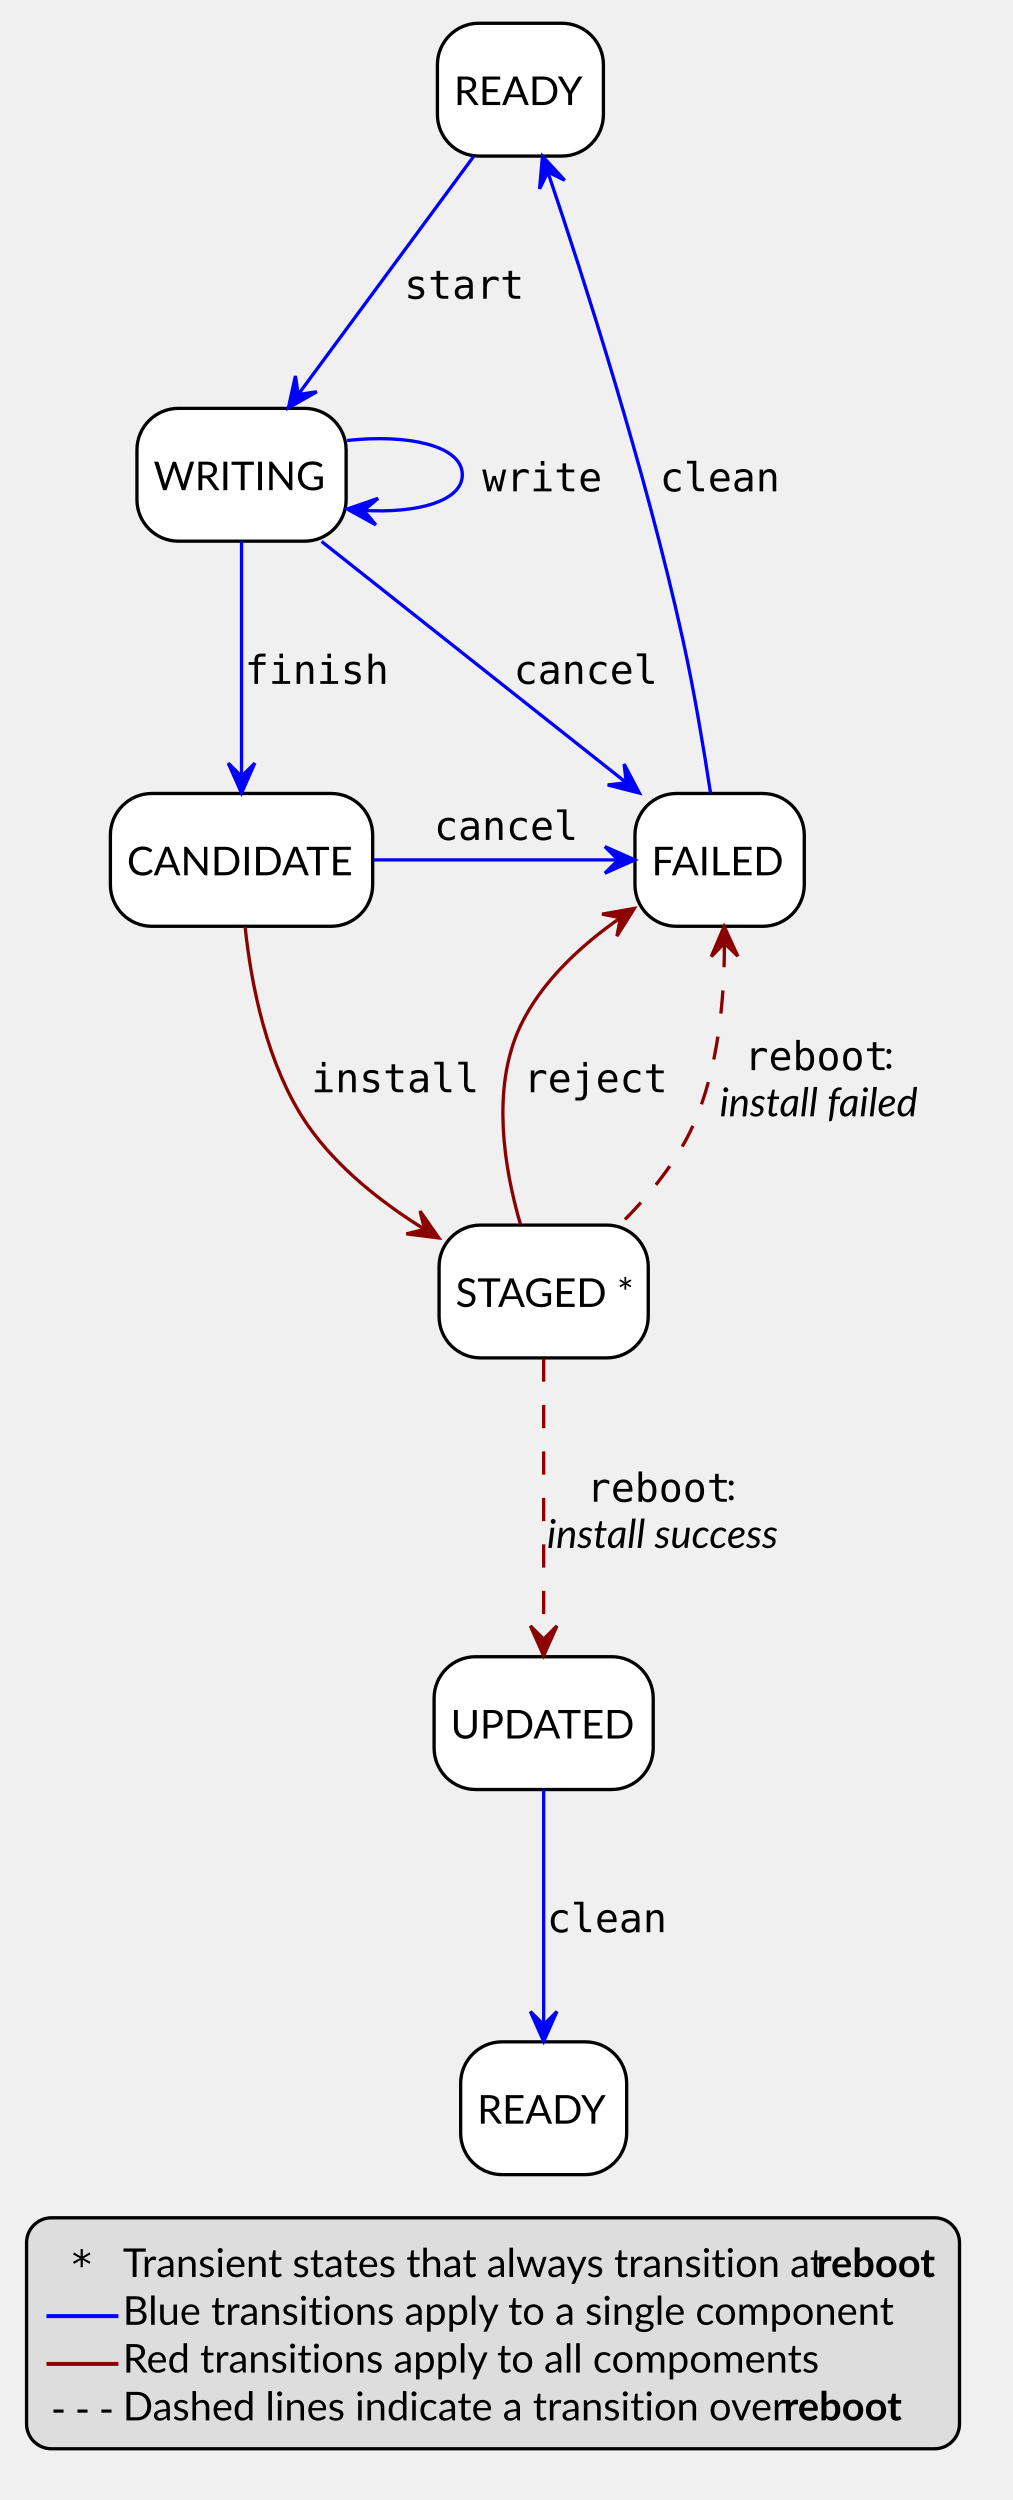
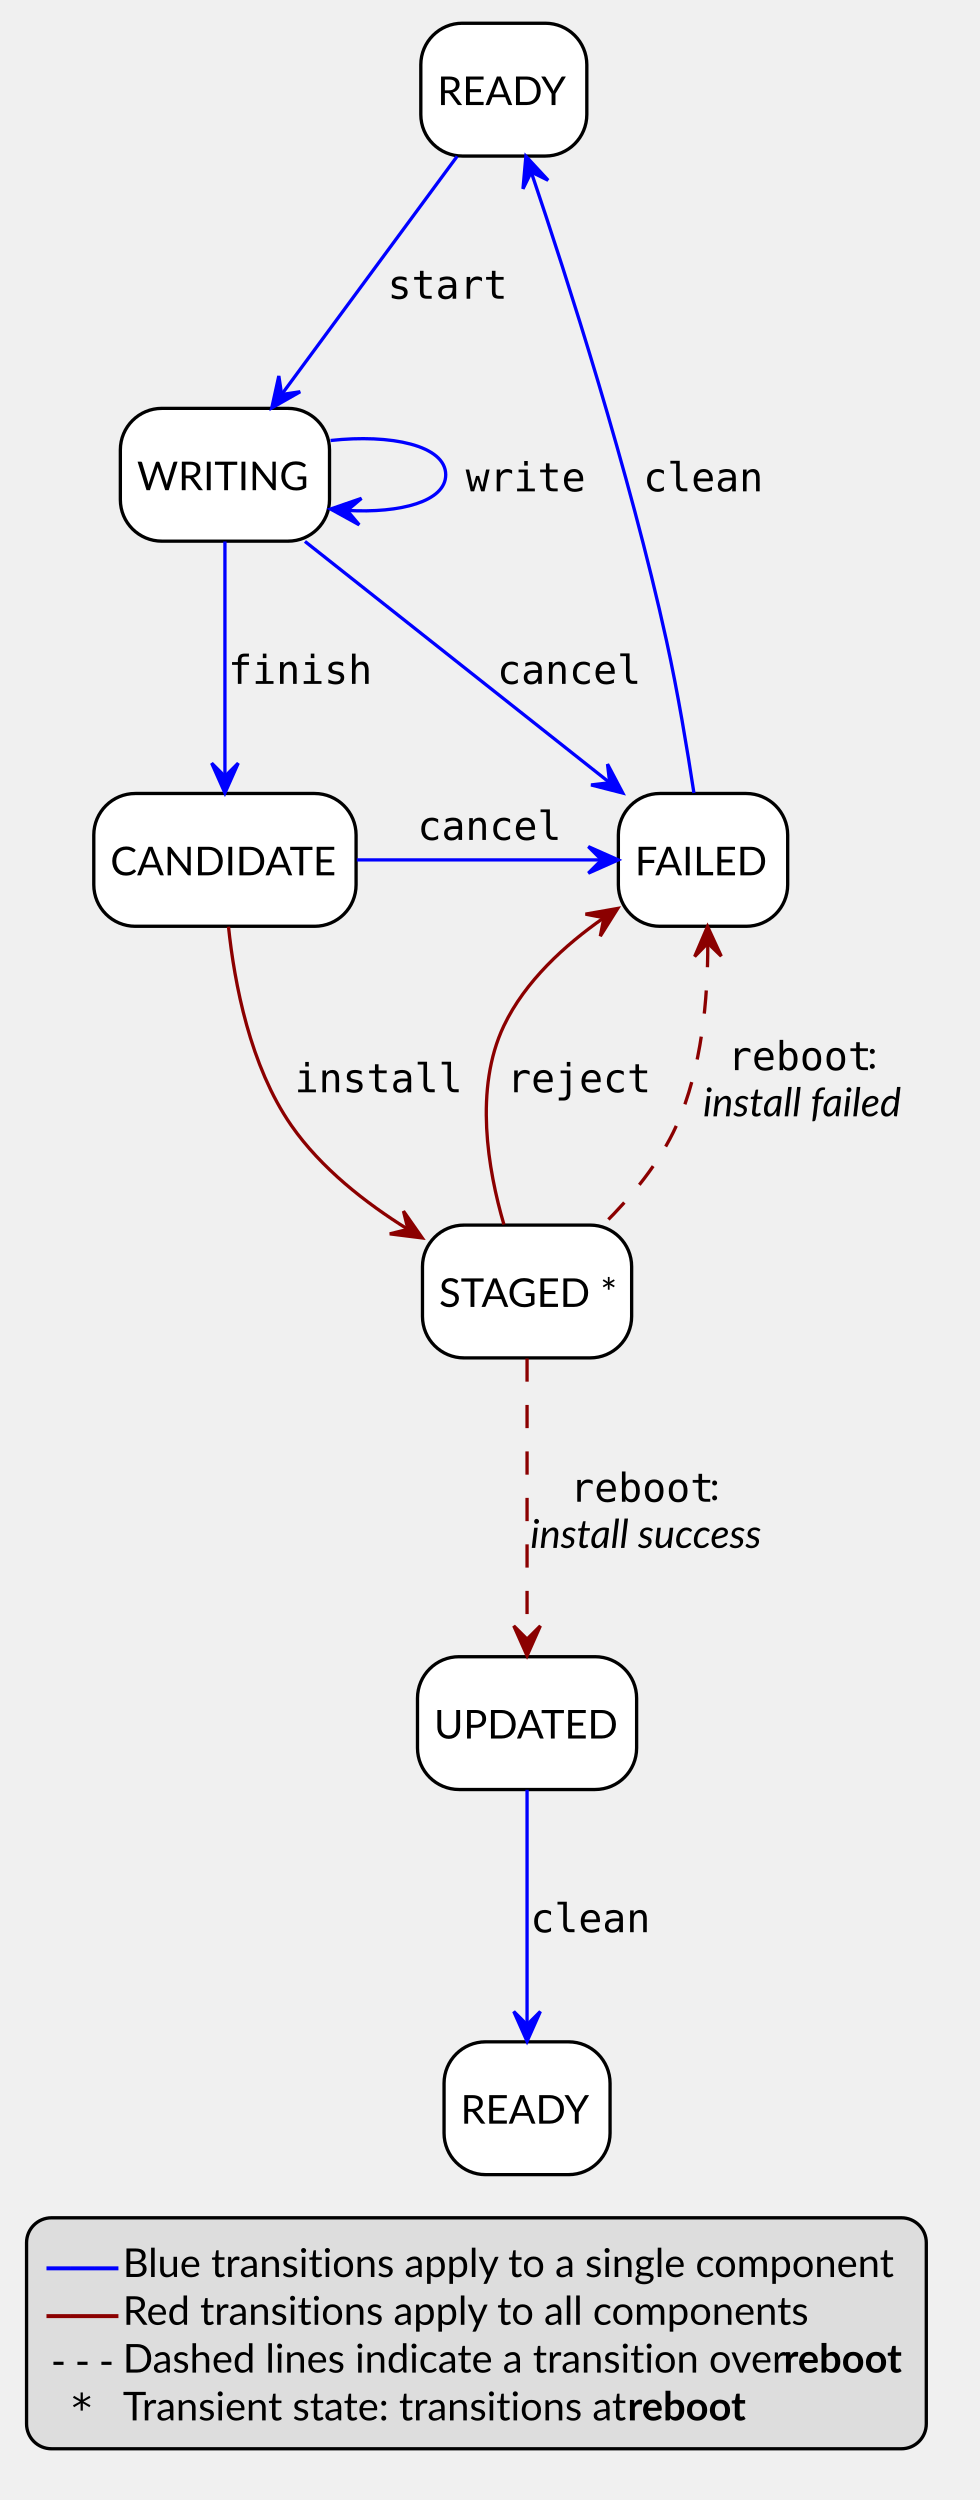
- <svg xmlns="http://www.w3.org/2000/svg" contentStyleType="text/css" height="753px" preserveAspectRatio="none" style="width:305px;height:753px;background:#FFFFFF;" version="1.1" viewBox="0 0 305 753" width="305px" zoomAndPan="magnify">
+ <svg xmlns="http://www.w3.org/2000/svg" contentStyleType="text/css" height="753px" preserveAspectRatio="none" style="width:295px;height:753px;background:#FFFFFF;" version="1.1" viewBox="0 0 295 753" width="295px" zoomAndPan="magnify">
  <defs />
  <g>
-     <rect fill="#FFFFFF" height="40" rx="12.5" ry="12.5" style="stroke:#000000;stroke-width:1.0;" width="50" x="131.75" y="7" />
-     <text fill="#000000" font-family="Lato,sans-serif" font-size="12" lengthAdjust="spacing" textLength="40" x="136.75" y="31.641">READY</text>
-     <rect fill="#FFFFFF" height="40" rx="12.5" ry="12.5" style="stroke:#000000;stroke-width:1.0;" width="63" x="41.25" y="123" />
-     <text fill="#000000" font-family="Lato,sans-serif" font-size="12" lengthAdjust="spacing" textLength="53" x="46.25" y="147.641">WRITING</text>
-     <rect fill="#FFFFFF" height="40" rx="12.5" ry="12.5" style="stroke:#000000;stroke-width:1.0;" width="79" x="33.25" y="239" />
-     <text fill="#000000" font-family="Lato,sans-serif" font-size="12" lengthAdjust="spacing" textLength="69" x="38.25" y="263.641">CANDIDATE</text>
-     <rect fill="#FFFFFF" height="40" rx="12.5" ry="12.5" style="stroke:#000000;stroke-width:1.0;" width="63" x="132.25" y="369" />
-     <text fill="#000000" font-family="Lato,sans-serif" font-size="12" lengthAdjust="spacing" textLength="53" x="137.25" y="393.641">STAGED *</text>
-     <rect fill="#FFFFFF" height="40" rx="12.5" ry="12.5" style="stroke:#000000;stroke-width:1.0;" width="51" x="191.25" y="239" />
-     <text fill="#000000" font-family="Lato,sans-serif" font-size="12" lengthAdjust="spacing" textLength="41" x="196.25" y="263.641">FAILED</text>
-     <rect fill="#FFFFFF" height="40" rx="12.5" ry="12.5" style="stroke:#000000;stroke-width:1.0;" width="66" x="130.75" y="499" />
-     <text fill="#000000" font-family="Lato,sans-serif" font-size="12" lengthAdjust="spacing" textLength="56" x="135.75" y="523.641">UPDATED</text>
-     <rect fill="#FFFFFF" height="40" rx="12.5" ry="12.5" style="stroke:#000000;stroke-width:1.0;" width="50" x="138.75" y="615" />
-     <text fill="#000000" font-family="Lato,sans-serif" font-size="12" lengthAdjust="spacing" textLength="40" x="143.75" y="639.641">READY</text>
-     <g id="link_Start_Staging">
-       <path d="M142.69,47.08 C128.15,66.81 105.44,97.63 89.87,118.76 " fill="none" id="Start-to-Staging" style="stroke:#0000FF;stroke-width:1.0;" />
-       <polygon fill="#0000FF" points="86.86,122.86,95.421,117.991,89.828,118.836,88.983,113.243,86.86,122.86" style="stroke:#0000FF;stroke-width:1.0;" />
-       <text fill="#000000" font-family="Consolas,Menlo,monospace" font-size="12" lengthAdjust="spacing" textLength="35" x="121.75" y="89.988">start</text>
+     <rect fill="#FFFFFF" height="40" rx="12.5" ry="12.5" style="stroke:#000000;stroke-width:1.0;" width="50" x="126.75" y="7" />
+     <text fill="#000000" font-family="Lato,sans-serif" font-size="12" lengthAdjust="spacing" textLength="40" x="131.75" y="31.641">READY</text>
+     <rect fill="#FFFFFF" height="40" rx="12.5" ry="12.5" style="stroke:#000000;stroke-width:1.0;" width="63" x="36.25" y="123" />
+     <text fill="#000000" font-family="Lato,sans-serif" font-size="12" lengthAdjust="spacing" textLength="53" x="41.25" y="147.641">WRITING</text>
+     <rect fill="#FFFFFF" height="40" rx="12.5" ry="12.5" style="stroke:#000000;stroke-width:1.0;" width="79" x="28.25" y="239" />
+     <text fill="#000000" font-family="Lato,sans-serif" font-size="12" lengthAdjust="spacing" textLength="69" x="33.25" y="263.641">CANDIDATE</text>
+     <rect fill="#FFFFFF" height="40" rx="12.5" ry="12.5" style="stroke:#000000;stroke-width:1.0;" width="63" x="127.25" y="369" />
+     <text fill="#000000" font-family="Lato,sans-serif" font-size="12" lengthAdjust="spacing" textLength="53" x="132.25" y="393.641">STAGED *</text>
+     <rect fill="#FFFFFF" height="40" rx="12.5" ry="12.5" style="stroke:#000000;stroke-width:1.0;" width="51" x="186.25" y="239" />
+     <text fill="#000000" font-family="Lato,sans-serif" font-size="12" lengthAdjust="spacing" textLength="41" x="191.25" y="263.641">FAILED</text>
+     <rect fill="#FFFFFF" height="40" rx="12.5" ry="12.5" style="stroke:#000000;stroke-width:1.0;" width="66" x="125.75" y="499" />
+     <text fill="#000000" font-family="Lato,sans-serif" font-size="12" lengthAdjust="spacing" textLength="56" x="130.75" y="523.641">UPDATED</text>
+     <rect fill="#FFFFFF" height="40" rx="12.5" ry="12.5" style="stroke:#000000;stroke-width:1.0;" width="50" x="133.75" y="615" />
+     <text fill="#000000" font-family="Lato,sans-serif" font-size="12" lengthAdjust="spacing" textLength="40" x="138.75" y="639.641">READY</text>
+     <g id="link_Start_Writing">
+       <path d="M137.69,47.08 C123.15,66.81 100.44,97.63 84.87,118.76 " fill="none" id="Start-to-Writing" style="stroke:#0000FF;stroke-width:1.0;" />
+       <polygon fill="#0000FF" points="81.86,122.86,90.421,117.991,84.828,118.836,83.983,113.243,81.86,122.86" style="stroke:#0000FF;stroke-width:1.0;" />
+       <text fill="#000000" font-family="Consolas,Menlo,monospace" font-size="12" lengthAdjust="spacing" textLength="35" x="116.75" y="89.988">start</text>
    </g>
-     <g id="link_Staging_Staging">
-       <path d="M104.57,132.68 C122.58,130.67 139.25,134.11 139.25,143 C139.25,151.06 125.56,154.64 109.58,153.74 " fill="none" id="Staging-to-Staging" style="stroke:#0000FF;stroke-width:1.0;" />
-       <polygon fill="#0000FF" points="104.57,153.32,113.194,158.076,109.552,153.748,113.879,150.106,104.57,153.32" style="stroke:#0000FF;stroke-width:1.0;" />
-       <text fill="#000000" font-family="Consolas,Menlo,monospace" font-size="12" lengthAdjust="spacing" textLength="35" x="145.25" y="147.988">write</text>
+     <g id="link_Writing_Writing">
+       <path d="M99.57,132.68 C117.58,130.67 134.25,134.11 134.25,143 C134.25,151.06 120.56,154.64 104.58,153.74 " fill="none" id="Writing-to-Writing" style="stroke:#0000FF;stroke-width:1.0;" />
+       <polygon fill="#0000FF" points="99.57,153.32,108.194,158.076,104.552,153.748,108.879,150.106,99.57,153.32" style="stroke:#0000FF;stroke-width:1.0;" />
+       <text fill="#000000" font-family="Consolas,Menlo,monospace" font-size="12" lengthAdjust="spacing" textLength="35" x="140.25" y="147.988">write</text>
    </g>
-     <g id="link_Staging_Candidate">
-       <path d="M72.75,163.08 C72.75,182.48 72.75,212.61 72.75,233.7 " fill="none" id="Staging-to-Candidate" style="stroke:#0000FF;stroke-width:1.0;" />
-       <polygon fill="#0000FF" points="72.75,238.86,76.75,229.86,72.75,233.86,68.75,229.86,72.75,238.86" style="stroke:#0000FF;stroke-width:1.0;" />
-       <text fill="#000000" font-family="Consolas,Menlo,monospace" font-size="12" lengthAdjust="spacing" textLength="42" x="73.75" y="205.988">finish</text>
+     <g id="link_Writing_Candidate">
+       <path d="M67.75,163.08 C67.75,182.48 67.75,212.61 67.75,233.7 " fill="none" id="Writing-to-Candidate" style="stroke:#0000FF;stroke-width:1.0;" />
+       <polygon fill="#0000FF" points="67.75,238.86,71.75,229.86,67.75,233.86,63.75,229.86,67.75,238.86" style="stroke:#0000FF;stroke-width:1.0;" />
+       <text fill="#000000" font-family="Consolas,Menlo,monospace" font-size="12" lengthAdjust="spacing" textLength="42" x="68.75" y="205.988">finish</text>
    </g>
-     <g id="link_Staging_Failed">
-       <path d="M96.85,163.08 C122.08,183.06 161.68,214.4 188.4,235.55 " fill="none" id="Staging-to-Failed" style="stroke:#0000FF;stroke-width:1.0;" />
-       <polygon fill="#0000FF" points="192.57,238.86,187.983,230.145,188.645,235.763,183.027,236.425,192.57,238.86" style="stroke:#0000FF;stroke-width:1.0;" />
-       <text fill="#000000" font-family="Consolas,Menlo,monospace" font-size="12" lengthAdjust="spacing" textLength="42" x="154.75" y="205.988">cancel</text>
+     <g id="link_Writing_Failed">
+       <path d="M91.85,163.08 C117.08,183.06 156.68,214.4 183.4,235.55 " fill="none" id="Writing-to-Failed" style="stroke:#0000FF;stroke-width:1.0;" />
+       <polygon fill="#0000FF" points="187.57,238.86,182.983,230.145,183.645,235.763,178.027,236.425,187.57,238.86" style="stroke:#0000FF;stroke-width:1.0;" />
+       <text fill="#000000" font-family="Consolas,Menlo,monospace" font-size="12" lengthAdjust="spacing" textLength="42" x="149.75" y="205.988">cancel</text>
    </g>
    <g id="link_Candidate_Failed">
-       <path d="M112.48,259 C135.75,259 164.7,259 186.19,259 " fill="none" id="Candidate-to-Failed" style="stroke:#0000FF;stroke-width:1.0;" />
-       <polygon fill="#0000FF" points="191.2,259,182.2,255,186.2,259,182.2,263,191.2,259" style="stroke:#0000FF;stroke-width:1.0;" />
-       <text fill="#000000" font-family="Consolas,Menlo,monospace" font-size="12" lengthAdjust="spacing" textLength="42" x="130.75" y="252.988">cancel</text>
+       <path d="M107.48,259 C130.75,259 159.7,259 181.19,259 " fill="none" id="Candidate-to-Failed" style="stroke:#0000FF;stroke-width:1.0;" />
+       <polygon fill="#0000FF" points="186.2,259,177.2,255,181.2,259,177.2,263,186.2,259" style="stroke:#0000FF;stroke-width:1.0;" />
+       <text fill="#000000" font-family="Consolas,Menlo,monospace" font-size="12" lengthAdjust="spacing" textLength="42" x="125.75" y="252.988">cancel</text>
    </g>
    <g id="link_Candidate_Staged">
-       <path d="M73.82,279.11 C75.6,296.15 80.32,321.11 92.75,339 C101.66,351.82 115.08,362.32 127.86,370.27 " fill="none" id="Candidate-to-Staged" style="stroke:#8B0000;stroke-width:1.0;" />
-       <polygon fill="#8B0000" points="132.17,372.86,126.53,364.786,127.889,370.277,122.397,371.636,132.17,372.86" style="stroke:#8B0000;stroke-width:1.0;" />
-       <text fill="#000000" font-family="Consolas,Menlo,monospace" font-size="12" lengthAdjust="spacing" textLength="49" x="93.75" y="328.988">install</text>
+       <path d="M68.82,279.11 C70.6,296.15 75.32,321.11 87.75,339 C96.66,351.82 110.08,362.32 122.86,370.27 " fill="none" id="Candidate-to-Staged" style="stroke:#8B0000;stroke-width:1.0;" />
+       <polygon fill="#8B0000" points="127.17,372.86,121.53,364.786,122.889,370.277,117.397,371.636,127.17,372.86" style="stroke:#8B0000;stroke-width:1.0;" />
+       <text fill="#000000" font-family="Consolas,Menlo,monospace" font-size="12" lengthAdjust="spacing" textLength="49" x="88.75" y="328.988">install</text>
    </g>
    <g id="link_Staged_Updated">
-       <path d="M163.75,409.16 C163.75,431.69 163.75,469.11 163.75,493.67 " fill="none" id="Staged-to-Updated" style="stroke:#8B0000;stroke-width:1.0;stroke-dasharray:7.0,7.0;" />
-       <polygon fill="#8B0000" points="163.75,498.71,167.75,489.71,163.75,493.71,159.75,489.71,163.75,498.71" style="stroke:#8B0000;stroke-width:1.0;" />
-       <text fill="#000000" font-family="Consolas,Menlo,monospace" font-size="12" lengthAdjust="spacing" textLength="42" x="176.75" y="452.33">reboot</text>
-       <text fill="#000000" font-family="Lato,sans-serif" font-size="12" lengthAdjust="spacing" textLength="3" x="218.75" y="451.837">:</text>
-       <text fill="#000000" font-family="Lato,sans-serif" font-size="12" font-style="italic" lengthAdjust="spacing" textLength="69" x="164.75" y="466.23">install success</text>
+       <path d="M158.75,409.16 C158.75,431.69 158.75,469.11 158.75,493.67 " fill="none" id="Staged-to-Updated" style="stroke:#8B0000;stroke-width:1.0;stroke-dasharray:7.0,7.0;" />
+       <polygon fill="#8B0000" points="158.75,498.71,162.75,489.71,158.75,493.71,154.75,489.71,158.75,498.71" style="stroke:#8B0000;stroke-width:1.0;" />
+       <text fill="#000000" font-family="Consolas,Menlo,monospace" font-size="12" lengthAdjust="spacing" textLength="42" x="171.75" y="452.33">reboot</text>
+       <text fill="#000000" font-family="Lato,sans-serif" font-size="12" lengthAdjust="spacing" textLength="3" x="213.75" y="451.837">:</text>
+       <text fill="#000000" font-family="Lato,sans-serif" font-size="12" font-style="italic" lengthAdjust="spacing" textLength="69" x="159.75" y="466.23">install success</text>
    </g>
    <g id="link_Failed_Staged">
-       <path d="M218.18,284.33 C218.22,300.49 216.46,321.83 208.75,339 C203.74,350.17 195.16,360.49 186.83,368.75 " fill="none" id="Failed-backto-Staged" style="stroke:#8B0000;stroke-width:1.0;stroke-dasharray:7.0,7.0;" />
-       <polygon fill="#8B0000" points="218.11,279.06,214.239,288.116,218.181,284.06,222.238,288.002,218.11,279.06" style="stroke:#8B0000;stroke-width:1.0;" />
-       <text fill="#000000" font-family="Consolas,Menlo,monospace" font-size="12" lengthAdjust="spacing" textLength="42" x="224.25" y="322.33">reboot</text>
-       <text fill="#000000" font-family="Lato,sans-serif" font-size="12" lengthAdjust="spacing" textLength="3" x="266.25" y="321.837">:</text>
-       <text fill="#000000" font-family="Lato,sans-serif" font-size="12" font-style="italic" lengthAdjust="spacing" textLength="60" x="216.75" y="336.23">install failed</text>
+       <path d="M213.18,284.33 C213.22,300.49 211.46,321.83 203.75,339 C198.74,350.17 190.16,360.49 181.83,368.75 " fill="none" id="Failed-backto-Staged" style="stroke:#8B0000;stroke-width:1.0;stroke-dasharray:7.0,7.0;" />
+       <polygon fill="#8B0000" points="213.11,279.06,209.239,288.116,213.181,284.06,217.238,288.002,213.11,279.06" style="stroke:#8B0000;stroke-width:1.0;" />
+       <text fill="#000000" font-family="Consolas,Menlo,monospace" font-size="12" lengthAdjust="spacing" textLength="42" x="219.25" y="322.33">reboot</text>
+       <text fill="#000000" font-family="Lato,sans-serif" font-size="12" lengthAdjust="spacing" textLength="3" x="261.25" y="321.837">:</text>
+       <text fill="#000000" font-family="Lato,sans-serif" font-size="12" font-style="italic" lengthAdjust="spacing" textLength="60" x="211.75" y="336.23">install failed</text>
    </g>
    <g id="link_Failed_Staged">
-       <path d="M186.79,276.5 C175.16,284.62 163.12,295.58 156.75,309 C147.78,327.91 151.93,352.21 156.78,368.84 " fill="none" id="Failed-backto-Staged-1" style="stroke:#8B0000;stroke-width:1.0;" />
-       <polygon fill="#8B0000" points="191.05,273.63,181.349,275.333,186.901,276.42,185.813,281.971,191.05,273.63" style="stroke:#8B0000;stroke-width:1.0;" />
-       <text fill="#000000" font-family="Consolas,Menlo,monospace" font-size="12" lengthAdjust="spacing" textLength="42" x="157.75" y="328.988">reject</text>
+       <path d="M181.79,276.5 C170.16,284.62 158.12,295.58 151.75,309 C142.78,327.91 146.93,352.21 151.78,368.84 " fill="none" id="Failed-backto-Staged-1" style="stroke:#8B0000;stroke-width:1.0;" />
+       <polygon fill="#8B0000" points="186.05,273.63,176.349,275.333,181.901,276.42,180.813,281.971,186.05,273.63" style="stroke:#8B0000;stroke-width:1.0;" />
+       <text fill="#000000" font-family="Consolas,Menlo,monospace" font-size="12" lengthAdjust="spacing" textLength="42" x="152.75" y="328.988">reject</text>
    </g>
    <g id="link_Start_Failed">
-       <path d="M165.05,51.95 C175.82,83.8 194.55,142.03 205.75,193 C209.12,208.31 212.03,225.85 214.01,238.85 " fill="none" id="Start-backto-Failed" style="stroke:#0000FF;stroke-width:1.0;" />
-       <polygon fill="#0000FF" points="163.4,47.07,162.522,56.88,165.015,51.802,170.093,54.295,163.4,47.07" style="stroke:#0000FF;stroke-width:1.0;" />
-       <text fill="#000000" font-family="Consolas,Menlo,monospace" font-size="12" lengthAdjust="spacing" textLength="35" x="198.75" y="147.988">clean</text>
+       <path d="M160.05,51.95 C170.82,83.8 189.55,142.03 200.75,193 C204.12,208.31 207.03,225.85 209.01,238.85 " fill="none" id="Start-backto-Failed" style="stroke:#0000FF;stroke-width:1.0;" />
+       <polygon fill="#0000FF" points="158.4,47.07,157.522,56.88,160.015,51.802,165.093,54.295,158.4,47.07" style="stroke:#0000FF;stroke-width:1.0;" />
+       <text fill="#000000" font-family="Consolas,Menlo,monospace" font-size="12" lengthAdjust="spacing" textLength="35" x="193.75" y="147.988">clean</text>
    </g>
    <g id="link_Updated_End">
-       <path d="M163.75,539.08 C163.75,558.48 163.75,588.61 163.75,609.7 " fill="none" id="Updated-to-End" style="stroke:#0000FF;stroke-width:1.0;" />
-       <polygon fill="#0000FF" points="163.75,614.86,167.75,605.86,163.75,609.86,159.75,605.86,163.75,614.86" style="stroke:#0000FF;stroke-width:1.0;" />
-       <text fill="#000000" font-family="Consolas,Menlo,monospace" font-size="12" lengthAdjust="spacing" textLength="35" x="164.75" y="581.988">clean</text>
+       <path d="M158.75,539.08 C158.75,558.48 158.75,588.61 158.75,609.7 " fill="none" id="Updated-to-End" style="stroke:#0000FF;stroke-width:1.0;" />
+       <polygon fill="#0000FF" points="158.75,614.86,162.75,605.86,158.75,609.86,154.75,605.86,158.75,614.86" style="stroke:#0000FF;stroke-width:1.0;" />
+       <text fill="#000000" font-family="Consolas,Menlo,monospace" font-size="12" lengthAdjust="spacing" textLength="35" x="159.75" y="581.988">clean</text>
    </g>
-     <rect fill="#DDDDDD" height="69.568" id="_legend" rx="7.5" ry="7.5" style="stroke:#000000;stroke-width:1.0;" width="281" x="8" y="668" />
-     <text fill="#000000" font-family="Consolas,Menlo,monospace" font-size="12" lengthAdjust="spacing" textLength="7" x="21" y="686.33">*</text>
-     <text fill="#000000" font-family="Lato,sans-serif" font-size="12" lengthAdjust="spacing" textLength="207" x="37" y="685.837">Transient states that always transition at</text>
-     <text fill="#000000" font-family="Lato,sans-serif" font-size="12" font-weight="bold" lengthAdjust="spacing" textLength="37" x="246" y="685.837">reboot</text>
-     <text fill="#0000FF" font-family="Consolas,Menlo,monospace" font-size="12" lengthAdjust="spacing" text-decoration="line-through" textLength="21" x="14" y="700.722">———</text>
-     <text fill="#000000" font-family="Lato,sans-serif" font-size="12" lengthAdjust="spacing" textLength="229" x="37" y="700.23">Blue transitions apply to a single component</text>
-     <text fill="#8B0000" font-family="Consolas,Menlo,monospace" font-size="12" lengthAdjust="spacing" text-decoration="line-through" textLength="21" x="14" y="715.114">———</text>
-     <text fill="#000000" font-family="Lato,sans-serif" font-size="12" lengthAdjust="spacing" textLength="208" x="37" y="714.622">Red transitions apply to all compoments</text>
-     <text fill="#000000" font-family="Consolas,Menlo,monospace" font-size="12" lengthAdjust="spacing" textLength="21" x="14" y="729.506">---</text>
-     <text fill="#000000" font-family="Lato,sans-serif" font-size="12" lengthAdjust="spacing" textLength="197" x="37" y="729.014">Dashed lines indicate a transition over</text>
-     <text fill="#000000" font-family="Lato,sans-serif" font-size="12" font-weight="bold" lengthAdjust="spacing" textLength="37" x="236" y="729.014">reboot</text>
+     <rect fill="#DDDDDD" height="69.568" id="_legend" rx="7.5" ry="7.5" style="stroke:#000000;stroke-width:1.0;" width="271" x="8" y="668" />
+     <text fill="#0000FF" font-family="Consolas,Menlo,monospace" font-size="12" lengthAdjust="spacing" text-decoration="line-through" textLength="21" x="14" y="686.33">———</text>
+     <text fill="#000000" font-family="Lato,sans-serif" font-size="12" lengthAdjust="spacing" textLength="229" x="37" y="685.837">Blue transitions apply to a single component</text>
+     <text fill="#8B0000" font-family="Consolas,Menlo,monospace" font-size="12" lengthAdjust="spacing" text-decoration="line-through" textLength="21" x="14" y="700.722">———</text>
+     <text fill="#000000" font-family="Lato,sans-serif" font-size="12" lengthAdjust="spacing" textLength="205" x="37" y="700.23">Red transitions apply to all components</text>
+     <text fill="#000000" font-family="Consolas,Menlo,monospace" font-size="12" lengthAdjust="spacing" textLength="21" x="14" y="715.114">---</text>
+     <text fill="#000000" font-family="Lato,sans-serif" font-size="12" lengthAdjust="spacing" textLength="197" x="37" y="714.622">Dashed lines indicate a transition over</text>
+     <text fill="#000000" font-family="Lato,sans-serif" font-size="12" font-weight="bold" lengthAdjust="spacing" textLength="37" x="236" y="714.622">reboot</text>
+     <text fill="#000000" font-family="Consolas,Menlo,monospace" font-size="12" lengthAdjust="spacing" textLength="7" x="21" y="729.506">*</text>
+     <text fill="#000000" font-family="Lato,sans-serif" font-size="12" lengthAdjust="spacing" textLength="150" x="37" y="729.014">Transient state: transitions at</text>
+     <text fill="#000000" font-family="Lato,sans-serif" font-size="12" font-weight="bold" lengthAdjust="spacing" textLength="37" x="189" y="729.014">reboot</text>
  </g>
</svg>
